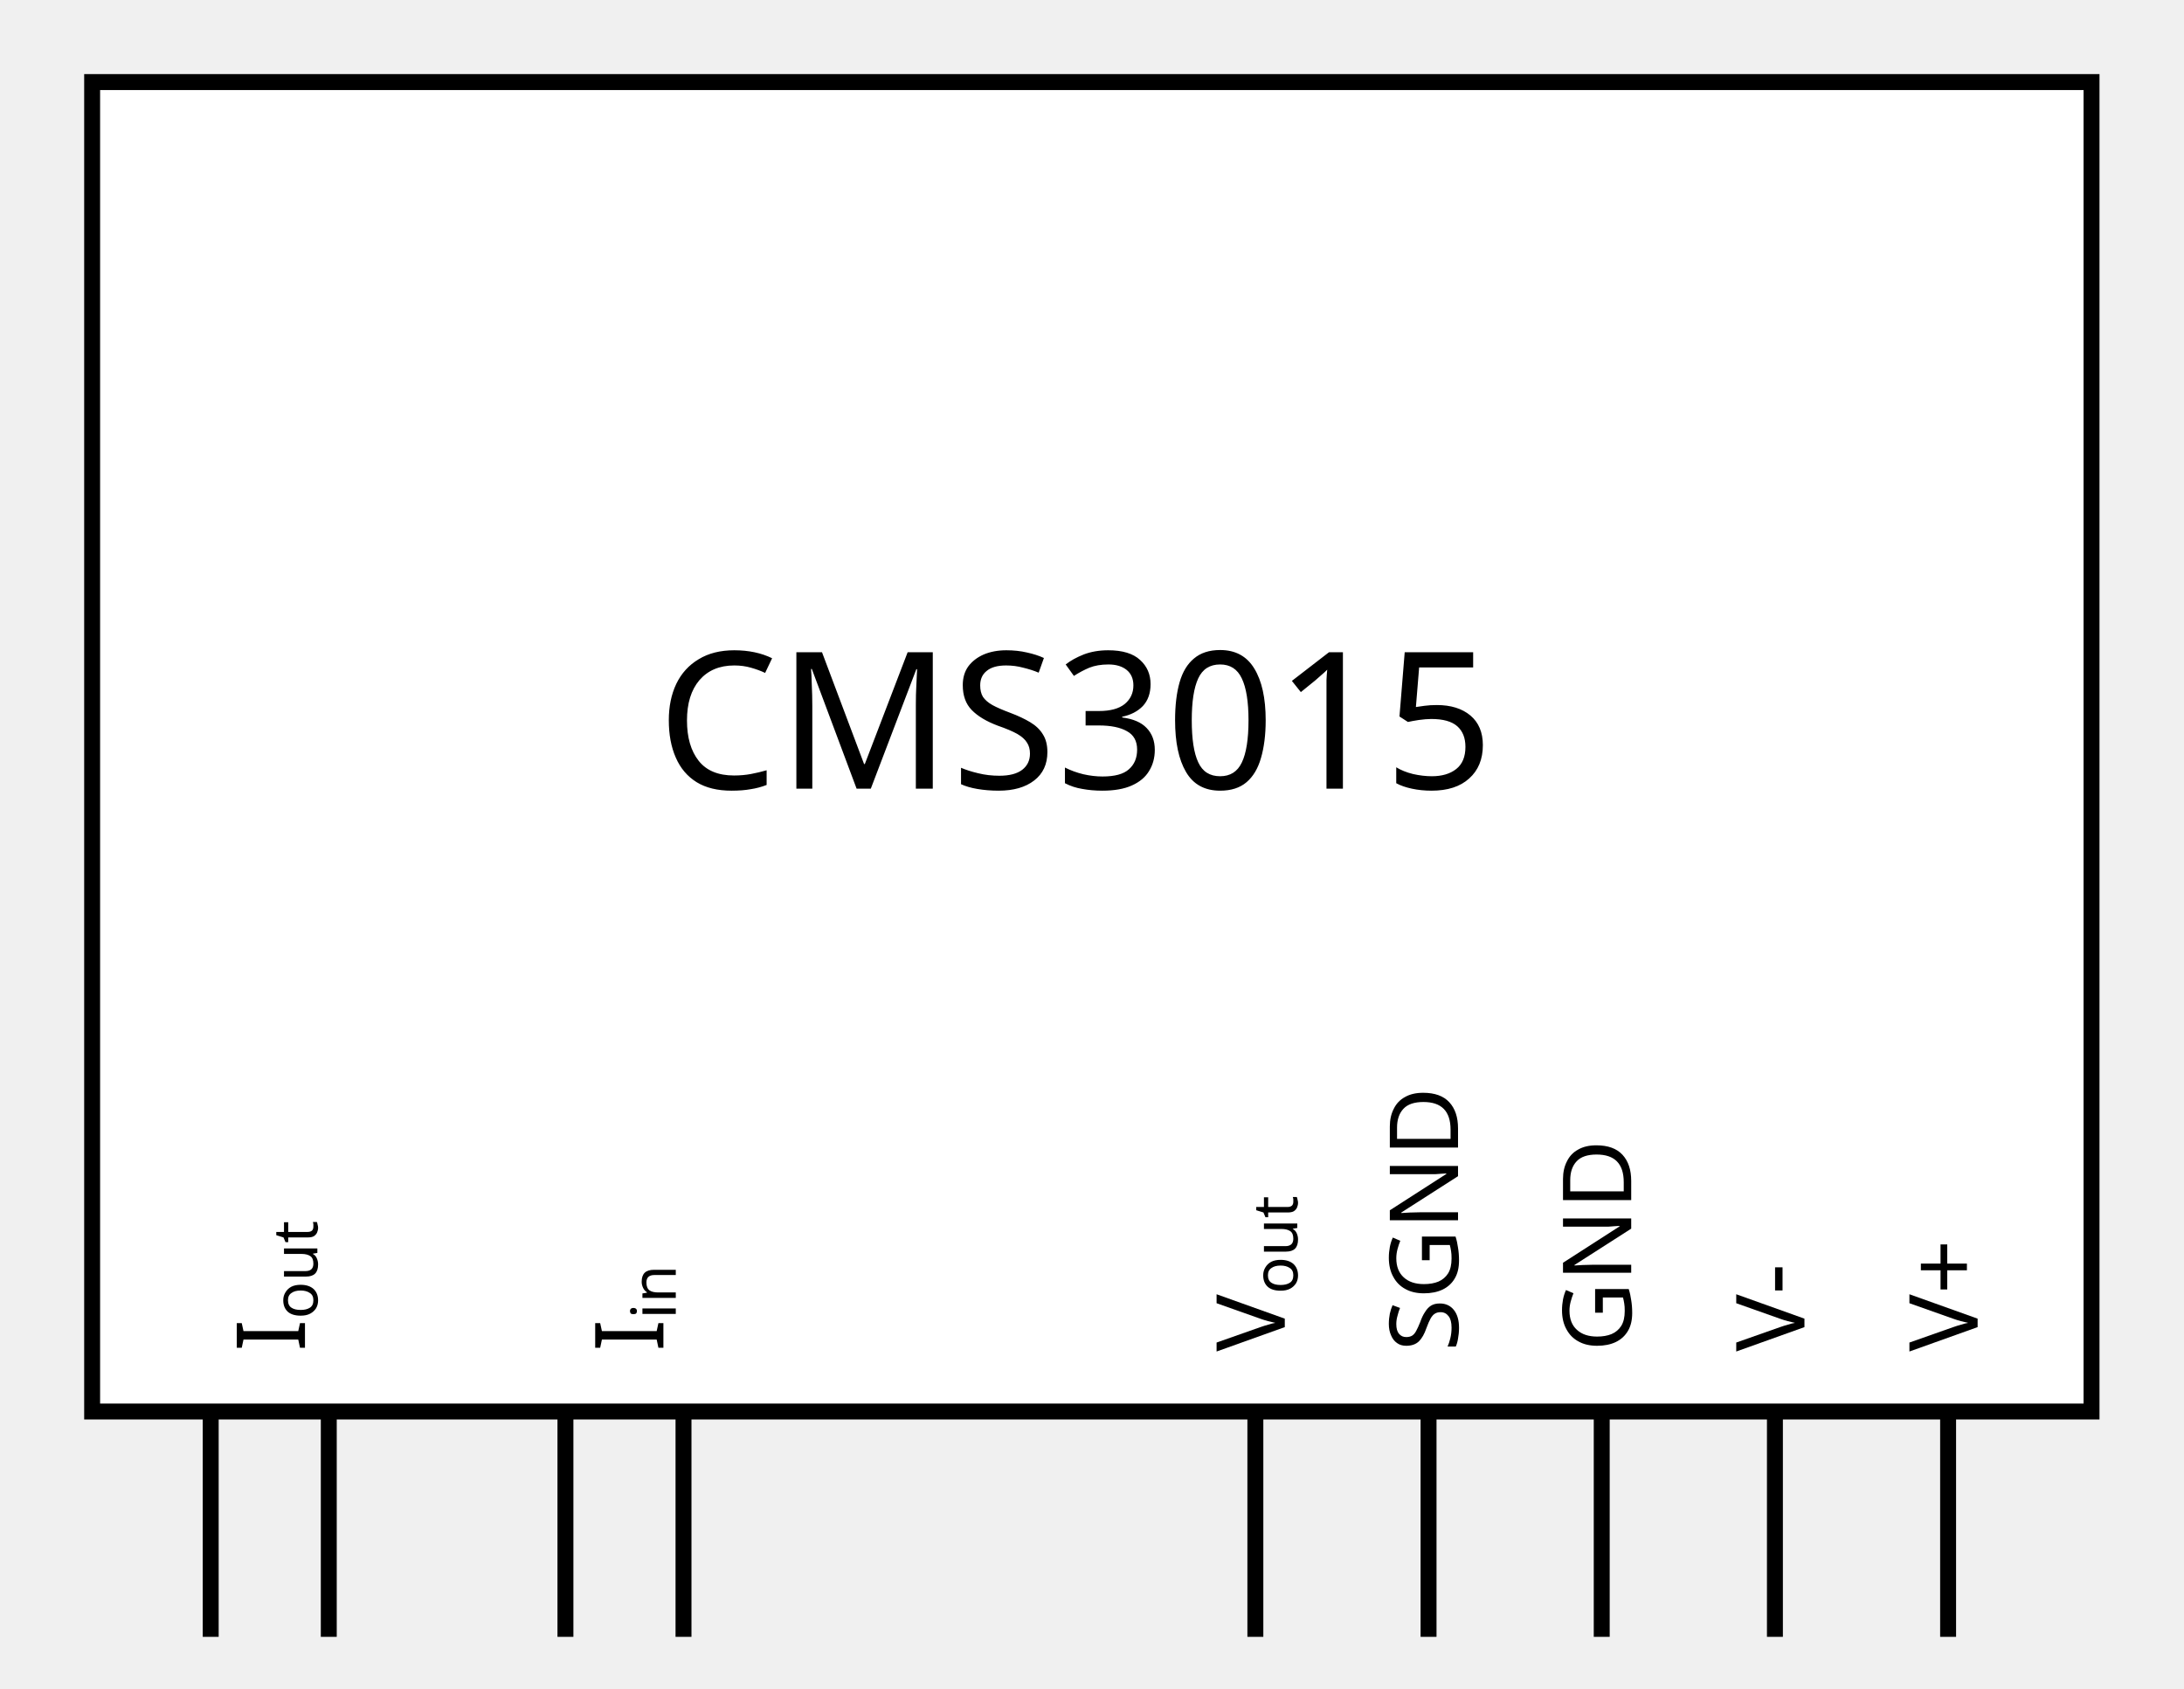
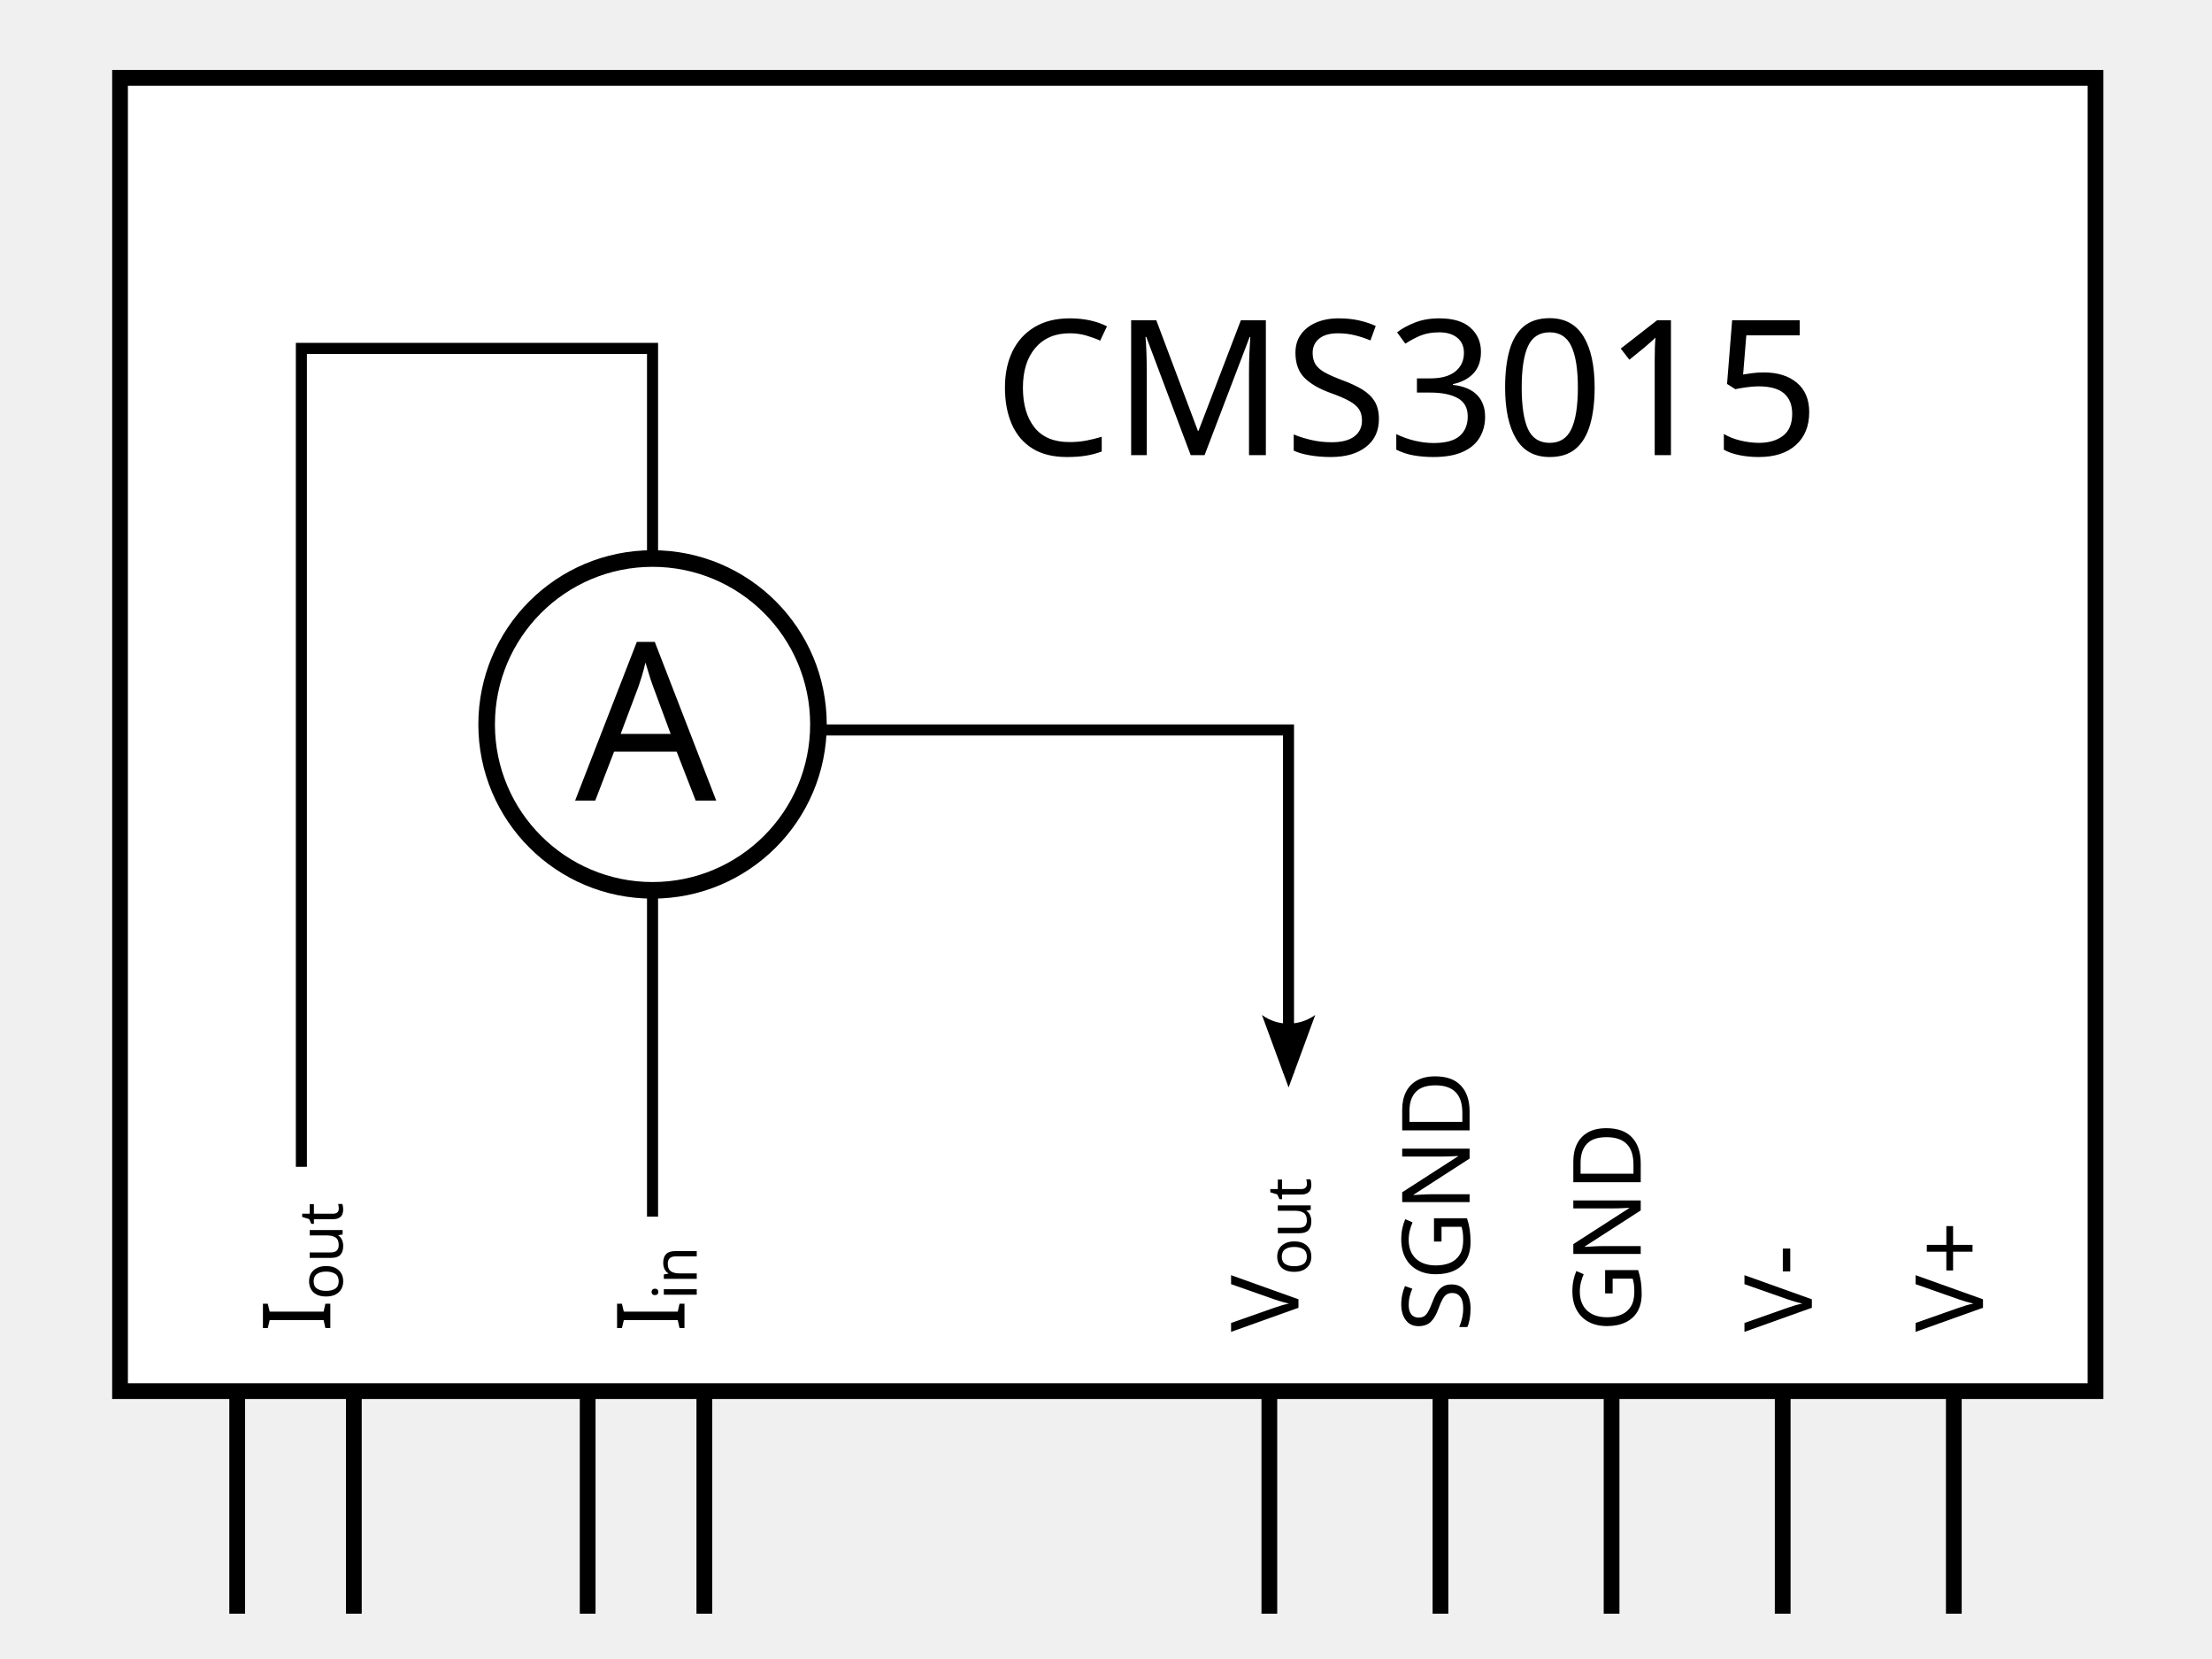
- <svg xmlns="http://www.w3.org/2000/svg" version="1.1" width="137.1" height="106" id="svg2">
-   <defs id="defs4" />
-   <rect width="125.511" height="83.439" x="5.784" y="5.151" id="rect3015" style="fill:#ffffff;fill-opacity:1;stroke:#000000;stroke-width:1;stroke-linecap:round;stroke-linejoin:miter;stroke-miterlimit:4;stroke-opacity:1;stroke-dasharray:none;stroke-dashoffset:0" />
-   <path d="m 42.907,102.732 0,-14.142" id="path3785" style="fill:none;stroke:#000000;stroke-width:1px;stroke-linecap:butt;stroke-linejoin:miter;stroke-opacity:1" />
-   <path d="m 35.495,102.732 0,-14.142" id="path3785-8" style="fill:none;stroke:#000000;stroke-width:1px;stroke-linecap:butt;stroke-linejoin:miter;stroke-opacity:1" />
-   <path d="m 122.292,102.732 0,-14.142" id="path3785-69" style="fill:none;stroke:#000000;stroke-width:1px;stroke-linecap:butt;stroke-linejoin:miter;stroke-opacity:1" />
-   <path d="m 111.42,102.732 0,-14.142" id="path3785-1" style="fill:none;stroke:#000000;stroke-width:1px;stroke-linecap:butt;stroke-linejoin:miter;stroke-opacity:1" />
-   <path d="m 100.548,102.732 0,-14.142" id="path3785-0" style="fill:none;stroke:#000000;stroke-width:1px;stroke-linecap:butt;stroke-linejoin:miter;stroke-opacity:1" />
-   <path d="m 89.677,102.732 0,-14.142" id="path3785-5" style="fill:none;stroke:#000000;stroke-width:1px;stroke-linecap:butt;stroke-linejoin:miter;stroke-opacity:1" />
-   <path d="m 78.805,102.732 0,-14.142" id="path3785-7" style="fill:none;stroke:#000000;stroke-width:1px;stroke-linecap:butt;stroke-linejoin:miter;stroke-opacity:1" />
-   <path d="m 20.639,102.732 0,-14.142" id="path3785-04" style="fill:none;stroke:#000000;stroke-width:1px;stroke-linecap:butt;stroke-linejoin:miter;stroke-opacity:1" />
-   <path d="m 13.227,102.732 0,-14.142" id="path3785-8-5" style="fill:none;stroke:#000000;stroke-width:1px;stroke-linecap:butt;stroke-linejoin:miter;stroke-opacity:1" />
-   <text x="41.25" y="49.5" id="text3825" xml:space="preserve" style="font-size:12px;font-style:normal;font-weight:normal;line-height:125%;letter-spacing:0px;word-spacing:0px;fill:#000000;fill-opacity:1;stroke:none;font-family:Sans">
-     <tspan x="41.25" y="49.5" id="tspan3827">CMS3015</tspan>
+ <svg xmlns="http://www.w3.org/2000/svg" version="1.1" width="400" height="300" id="svg2">
+   <defs id="defs4">
+     <marker refX="0" refY="0" orient="auto" id="Arrow2Mend" style="overflow:visible">
+       <path d="M 8.719,4.034 -2.207,0.016 8.719,-4.002 c -1.745,2.372 -1.735,5.617 -6e-7,8.035 z" transform="scale(-0.6,-0.6)" id="path3827" style="fill-rule:evenodd;stroke-width:0.625;stroke-linejoin:round" />
+     </marker>
+     <marker refX="0" refY="0" orient="auto" id="Arrow2Lend" style="overflow:visible">
+       <path d="M 8.719,4.034 -2.207,0.016 8.719,-4.002 c -1.745,2.372 -1.735,5.617 -6e-7,8.035 z" transform="matrix(-1.1,0,0,-1.1,-1.1,0)" id="path3821" style="fill-rule:evenodd;stroke-width:0.625;stroke-linejoin:round" />
+     </marker>
+     <marker refX="0" refY="0" orient="auto" id="Arrow1Lend" style="overflow:visible">
+       <path d="M 0,0 5,-5 -12.5,0 5,5 0,0 z" transform="matrix(-0.8,0,0,-0.8,-10,0)" id="path3803" style="fill-rule:evenodd;stroke:#000000;stroke-width:1pt" />
+     </marker>
+   </defs>
+   <rect width="357.231" height="237.483" x="21.707" y="14.075" id="rect3015" style="fill:#ffffff;fill-opacity:1;stroke:#000000;stroke-width:2.846;stroke-linecap:round;stroke-linejoin:miter;stroke-miterlimit:4;stroke-opacity:1;stroke-dasharray:none;stroke-dashoffset:0" />
+   <path d="m 127.367,291.809 0,-40.251" id="path3785" style="fill:none;stroke:#000000;stroke-width:2.846px;stroke-linecap:butt;stroke-linejoin:miter;stroke-opacity:1" />
+   <path d="m 106.269,291.809 0,-40.251" id="path3785-8" style="fill:none;stroke:#000000;stroke-width:2.846px;stroke-linecap:butt;stroke-linejoin:miter;stroke-opacity:1" />
+   <path d="m 353.311,291.809 0,-40.251" id="path3785-69" style="fill:none;stroke:#000000;stroke-width:2.846px;stroke-linecap:butt;stroke-linejoin:miter;stroke-opacity:1" />
+   <path d="m 322.368,291.809 0,-40.251" id="path3785-1" style="fill:none;stroke:#000000;stroke-width:2.846px;stroke-linecap:butt;stroke-linejoin:miter;stroke-opacity:1" />
+   <path d="m 291.425,291.809 0,-40.252" id="path3785-0" style="fill:none;stroke:#000000;stroke-width:2.846px;stroke-linecap:butt;stroke-linejoin:miter;stroke-opacity:1" />
+   <path d="m 260.482,291.809 0,-40.252" id="path3785-5" style="fill:none;stroke:#000000;stroke-width:2.846px;stroke-linecap:butt;stroke-linejoin:miter;stroke-opacity:1" />
+   <path d="m 229.539,291.809 0,-40.252" id="path3785-7" style="fill:none;stroke:#000000;stroke-width:2.846px;stroke-linecap:butt;stroke-linejoin:miter;stroke-opacity:1" />
+   <path d="m 63.988,291.809 0,-40.251" id="path3785-04" style="fill:none;stroke:#000000;stroke-width:2.846px;stroke-linecap:butt;stroke-linejoin:miter;stroke-opacity:1" />
+   <path d="m 42.89,291.809 0,-40.251" id="path3785-8-5" style="fill:none;stroke:#000000;stroke-width:2.846px;stroke-linecap:butt;stroke-linejoin:miter;stroke-opacity:1" />
+   <text x="179.65" y="82.299" id="text3825" xml:space="preserve" style="font-size:34.154px;font-style:normal;font-weight:normal;line-height:125%;letter-spacing:0px;word-spacing:0px;fill:#000000;fill-opacity:1;stroke:none;font-family:Sans">
+     <tspan x="179.65" y="82.299" id="tspan3827">CMS3015</tspan>
  </text>
-   <text x="18.25" y="80" id="text3829" xml:space="preserve" style="font-size:12px;font-style:normal;font-weight:normal;line-height:125%;letter-spacing:0px;word-spacing:0px;fill:#000000;fill-opacity:1;stroke:none;font-family:Sans">
-     <tspan x="18.25" y="80" id="tspan3831" />
+   <text x="57.187" y="227.108" id="text3829" xml:space="preserve" style="font-size:34.154px;font-style:normal;font-weight:normal;line-height:125%;letter-spacing:0px;word-spacing:0px;fill:#000000;fill-opacity:1;stroke:none;font-family:Sans">
+     <tspan x="57.187" y="227.108" id="tspan3831" />
  </text>
-   <text x="-84.826" y="80.654" transform="matrix(0,-1,1,0,0,0)" id="text3833" xml:space="preserve" style="font-size:12px;font-style:normal;font-weight:normal;line-height:125%;letter-spacing:0px;word-spacing:0px;fill:#000000;fill-opacity:1;stroke:none;font-family:Sans">
-     <tspan x="-84.826" y="80.654" id="tspan3835" style="font-size:6px">V<tspan id="tspan3791" style="font-size:65.001%;baseline-shift:sub">out</tspan>
+   <text x="-240.845" y="234.802" transform="matrix(0,-1,1,0,0,0)" id="text3833" xml:space="preserve" style="font-size:34.154px;font-style:normal;font-weight:normal;line-height:125%;letter-spacing:0px;word-spacing:0px;fill:#000000;fill-opacity:1;stroke:none;font-family:Sans">
+     <tspan x="-240.845" y="234.802" id="tspan3835" style="font-size:17.077px">V<tspan id="tspan3791" style="font-size:11.1px;baseline-shift:sub">out</tspan>
    </tspan>
  </text>
-   <text x="-84.826" y="91.527" transform="matrix(0,-1,1,0,0,0)" id="text3833-3" xml:space="preserve" style="font-size:12px;font-style:normal;font-weight:normal;line-height:125%;letter-spacing:0px;word-spacing:0px;fill:#000000;fill-opacity:1;stroke:none;font-family:Sans">
-     <tspan x="-84.826" y="91.527" id="tspan3835-7" style="font-size:6px">SGND</tspan>
+   <text x="-240.845" y="265.748" transform="matrix(0,-1,1,0,0,0)" id="text3833-3" xml:space="preserve" style="font-size:34.154px;font-style:normal;font-weight:normal;line-height:125%;letter-spacing:0px;word-spacing:0px;fill:#000000;fill-opacity:1;stroke:none;font-family:Sans">
+     <tspan x="-240.845" y="265.748" id="tspan3835-7" style="font-size:17.077px">SGND</tspan>
  </text>
-   <text x="-84.826" y="102.399" transform="matrix(0,-1,1,0,0,0)" id="text3833-0" xml:space="preserve" style="font-size:12px;font-style:normal;font-weight:normal;line-height:125%;letter-spacing:0px;word-spacing:0px;fill:#000000;fill-opacity:1;stroke:none;font-family:Sans">
-     <tspan x="-84.826" y="102.399" id="tspan3835-74" style="font-size:6px">GND</tspan>
+   <text x="-240.845" y="296.693" transform="matrix(0,-1,1,0,0,0)" id="text3833-0" xml:space="preserve" style="font-size:34.154px;font-style:normal;font-weight:normal;line-height:125%;letter-spacing:0px;word-spacing:0px;fill:#000000;fill-opacity:1;stroke:none;font-family:Sans">
+     <tspan x="-240.845" y="296.693" id="tspan3835-74" style="font-size:17.077px">GND</tspan>
  </text>
-   <text x="-84.826" y="113.272" transform="matrix(0,-1,1,0,0,0)" id="text3833-9" xml:space="preserve" style="font-size:12px;font-style:normal;font-weight:normal;line-height:125%;letter-spacing:0px;word-spacing:0px;fill:#000000;fill-opacity:1;stroke:none;font-family:Sans">
-     <tspan x="-84.826" y="113.272" id="tspan3835-8" style="font-size:6px">V-</tspan>
+   <text x="-240.845" y="327.639" transform="matrix(0,-1,1,0,0,0)" id="text3833-9" xml:space="preserve" style="font-size:34.154px;font-style:normal;font-weight:normal;line-height:125%;letter-spacing:0px;word-spacing:0px;fill:#000000;fill-opacity:1;stroke:none;font-family:Sans">
+     <tspan x="-240.845" y="327.639" id="tspan3835-8" style="font-size:17.077px">V-</tspan>
  </text>
-   <text x="-84.826" y="124.145" transform="matrix(0,-1,1,0,0,0)" id="text3833-6" xml:space="preserve" style="font-size:12px;font-style:normal;font-weight:normal;line-height:125%;letter-spacing:0px;word-spacing:0px;fill:#000000;fill-opacity:1;stroke:none;font-family:Sans">
-     <tspan x="-84.826" y="124.145" id="tspan3835-1" style="font-size:6px">V+</tspan>
+   <text x="-240.845" y="358.584" transform="matrix(0,-1,1,0,0,0)" id="text3833-6" xml:space="preserve" style="font-size:34.154px;font-style:normal;font-weight:normal;line-height:125%;letter-spacing:0px;word-spacing:0px;fill:#000000;fill-opacity:1;stroke:none;font-family:Sans">
+     <tspan x="-240.845" y="358.584" id="tspan3835-1" style="font-size:17.077px">V+</tspan>
  </text>
-   <text x="-84.826" y="41.645" transform="matrix(0,-1,1,0,0,0)" id="text3833-8" xml:space="preserve" style="font-size:12px;font-style:normal;font-weight:normal;line-height:125%;letter-spacing:0px;word-spacing:0px;fill:#000000;fill-opacity:1;stroke:none;font-family:Sans">
-     <tspan x="-84.826" y="41.645" id="tspan3835-2" style="font-size:6px">I<tspan id="tspan3793" style="font-size:65.001%;baseline-shift:sub">in</tspan>
+   <text x="-240.845" y="123.773" transform="matrix(0,-1,1,0,0,0)" id="text3833-8" xml:space="preserve" style="font-size:34.154px;font-style:normal;font-weight:normal;line-height:125%;letter-spacing:0px;word-spacing:0px;fill:#000000;fill-opacity:1;stroke:none;font-family:Sans">
+     <tspan x="-240.845" y="123.773" id="tspan3835-2" style="font-size:17.077px">I<tspan id="tspan3793" style="font-size:11.1px;baseline-shift:sub">in</tspan>
    </tspan>
  </text>
-   <text x="-84.826" y="19.145" transform="matrix(0,-1,1,0,0,0)" id="text3833-5" xml:space="preserve" style="font-size:12px;font-style:normal;font-weight:normal;line-height:125%;letter-spacing:0px;word-spacing:0px;fill:#000000;fill-opacity:1;stroke:none;font-family:Sans">
-     <tspan x="-84.826" y="19.145" id="tspan3835-4" style="font-size:6px">I<tspan id="tspan3795" style="font-size:65.001%;baseline-shift:sub">out</tspan>
+   <text x="-240.845" y="59.733" transform="matrix(0,-1,1,0,0,0)" id="text3833-5" xml:space="preserve" style="font-size:34.154px;font-style:normal;font-weight:normal;line-height:125%;letter-spacing:0px;word-spacing:0px;fill:#000000;fill-opacity:1;stroke:none;font-family:Sans">
+     <tspan x="-240.845" y="59.733" id="tspan3835-4" style="font-size:17.077px">I<tspan id="tspan3795" style="font-size:11.1px;baseline-shift:sub">out</tspan>
    </tspan>
  </text>
+   <path d="m 54.5,211 0,-148 63.5,0 0,157" id="path3792" style="fill:none;stroke:#000000;stroke-width:2;stroke-linecap:butt;stroke-linejoin:miter;stroke-miterlimit:4;stroke-opacity:1;stroke-dasharray:none" />
+   <path d="m 146,132 87,0 0,62" id="path3794" style="fill:none;stroke:#000000;stroke-width:2;stroke-linecap:butt;stroke-linejoin:miter;stroke-miterlimit:4;stroke-opacity:1;stroke-dasharray:none;marker-end:url(#Arrow2Mend)" />
+   <g transform="translate(28,15)" id="g3787">
+     <path d="m 120,116 a 30,30 0 1 1 -60,0 30,30 0 1 1 60,0 z" id="path3013" style="fill:#ffffff;fill-opacity:1;stroke:#000000;stroke-width:3;stroke-linecap:butt;stroke-linejoin:miter;stroke-miterlimit:4;stroke-opacity:1;stroke-dasharray:none;stroke-dashoffset:0" />
+     <text x="76" y="129.768" id="text3015" xml:space="preserve" style="font-size:12px;font-style:normal;font-weight:normal;line-height:125%;letter-spacing:0px;word-spacing:0px;fill:#000000;fill-opacity:1;stroke:none;font-family:Sans">
+       <tspan x="76" y="129.768" id="tspan3017" style="font-size:40px">A</tspan>
+     </text>
+   </g>
</svg>
